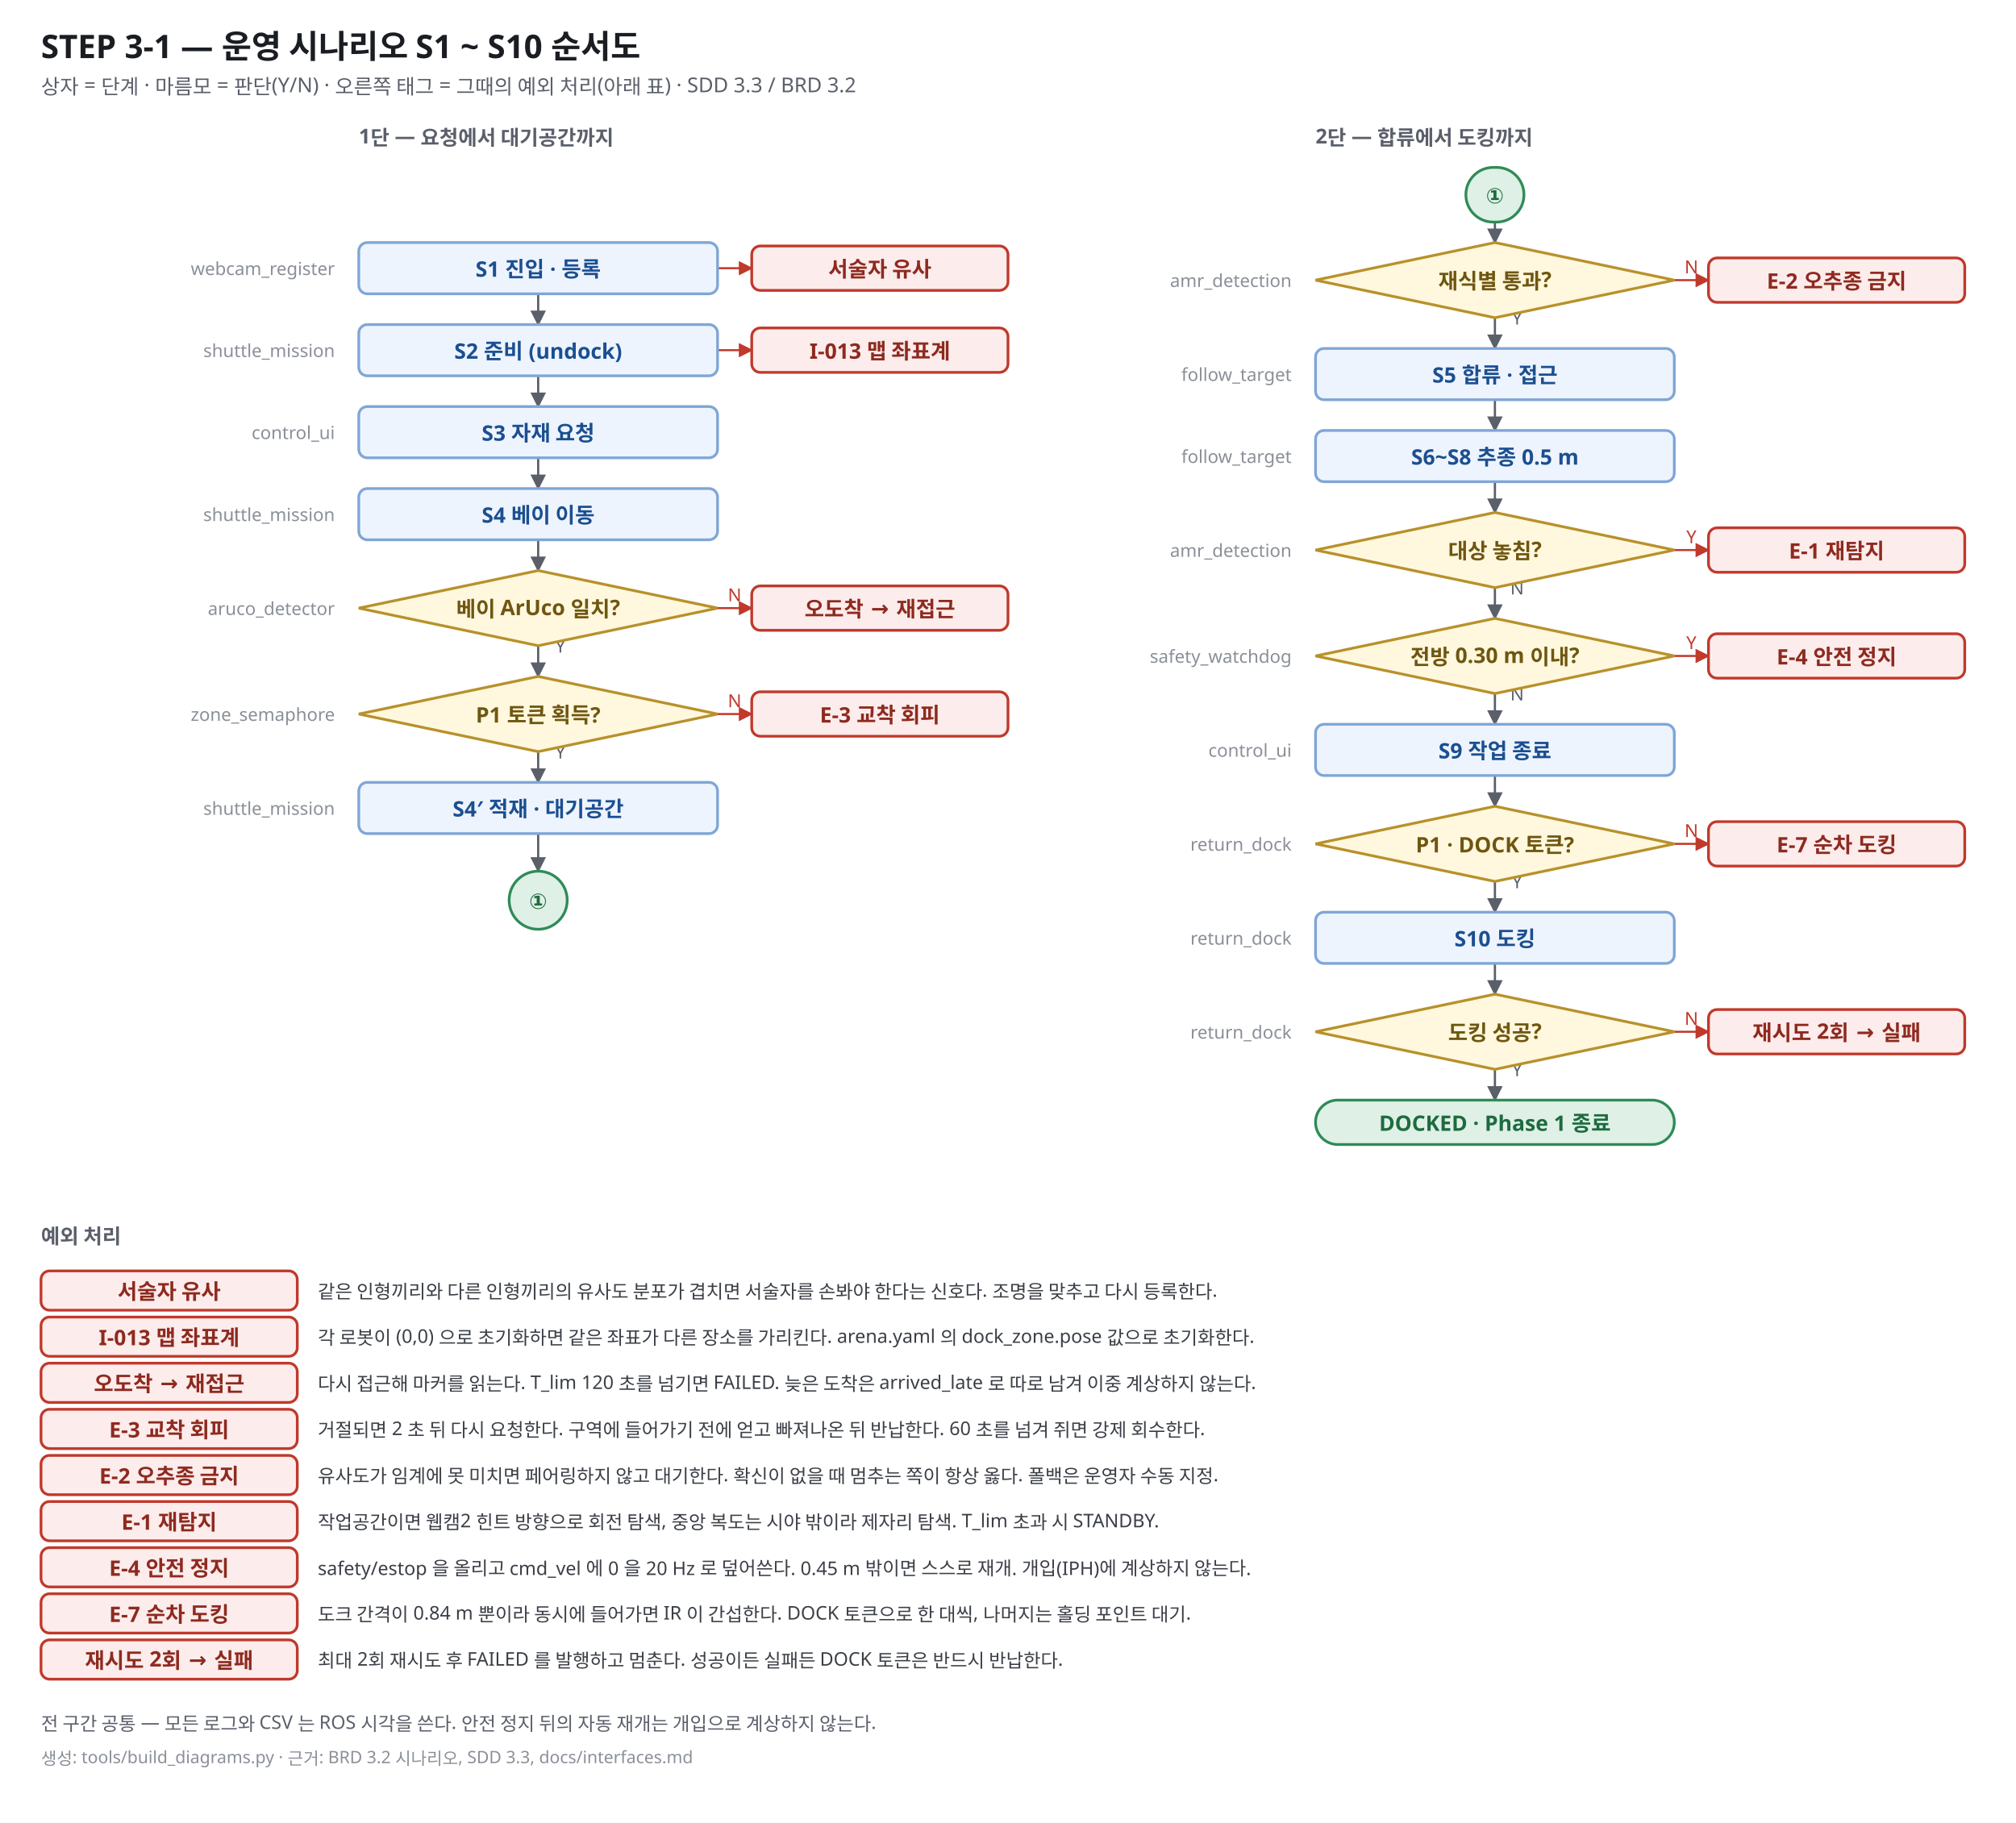
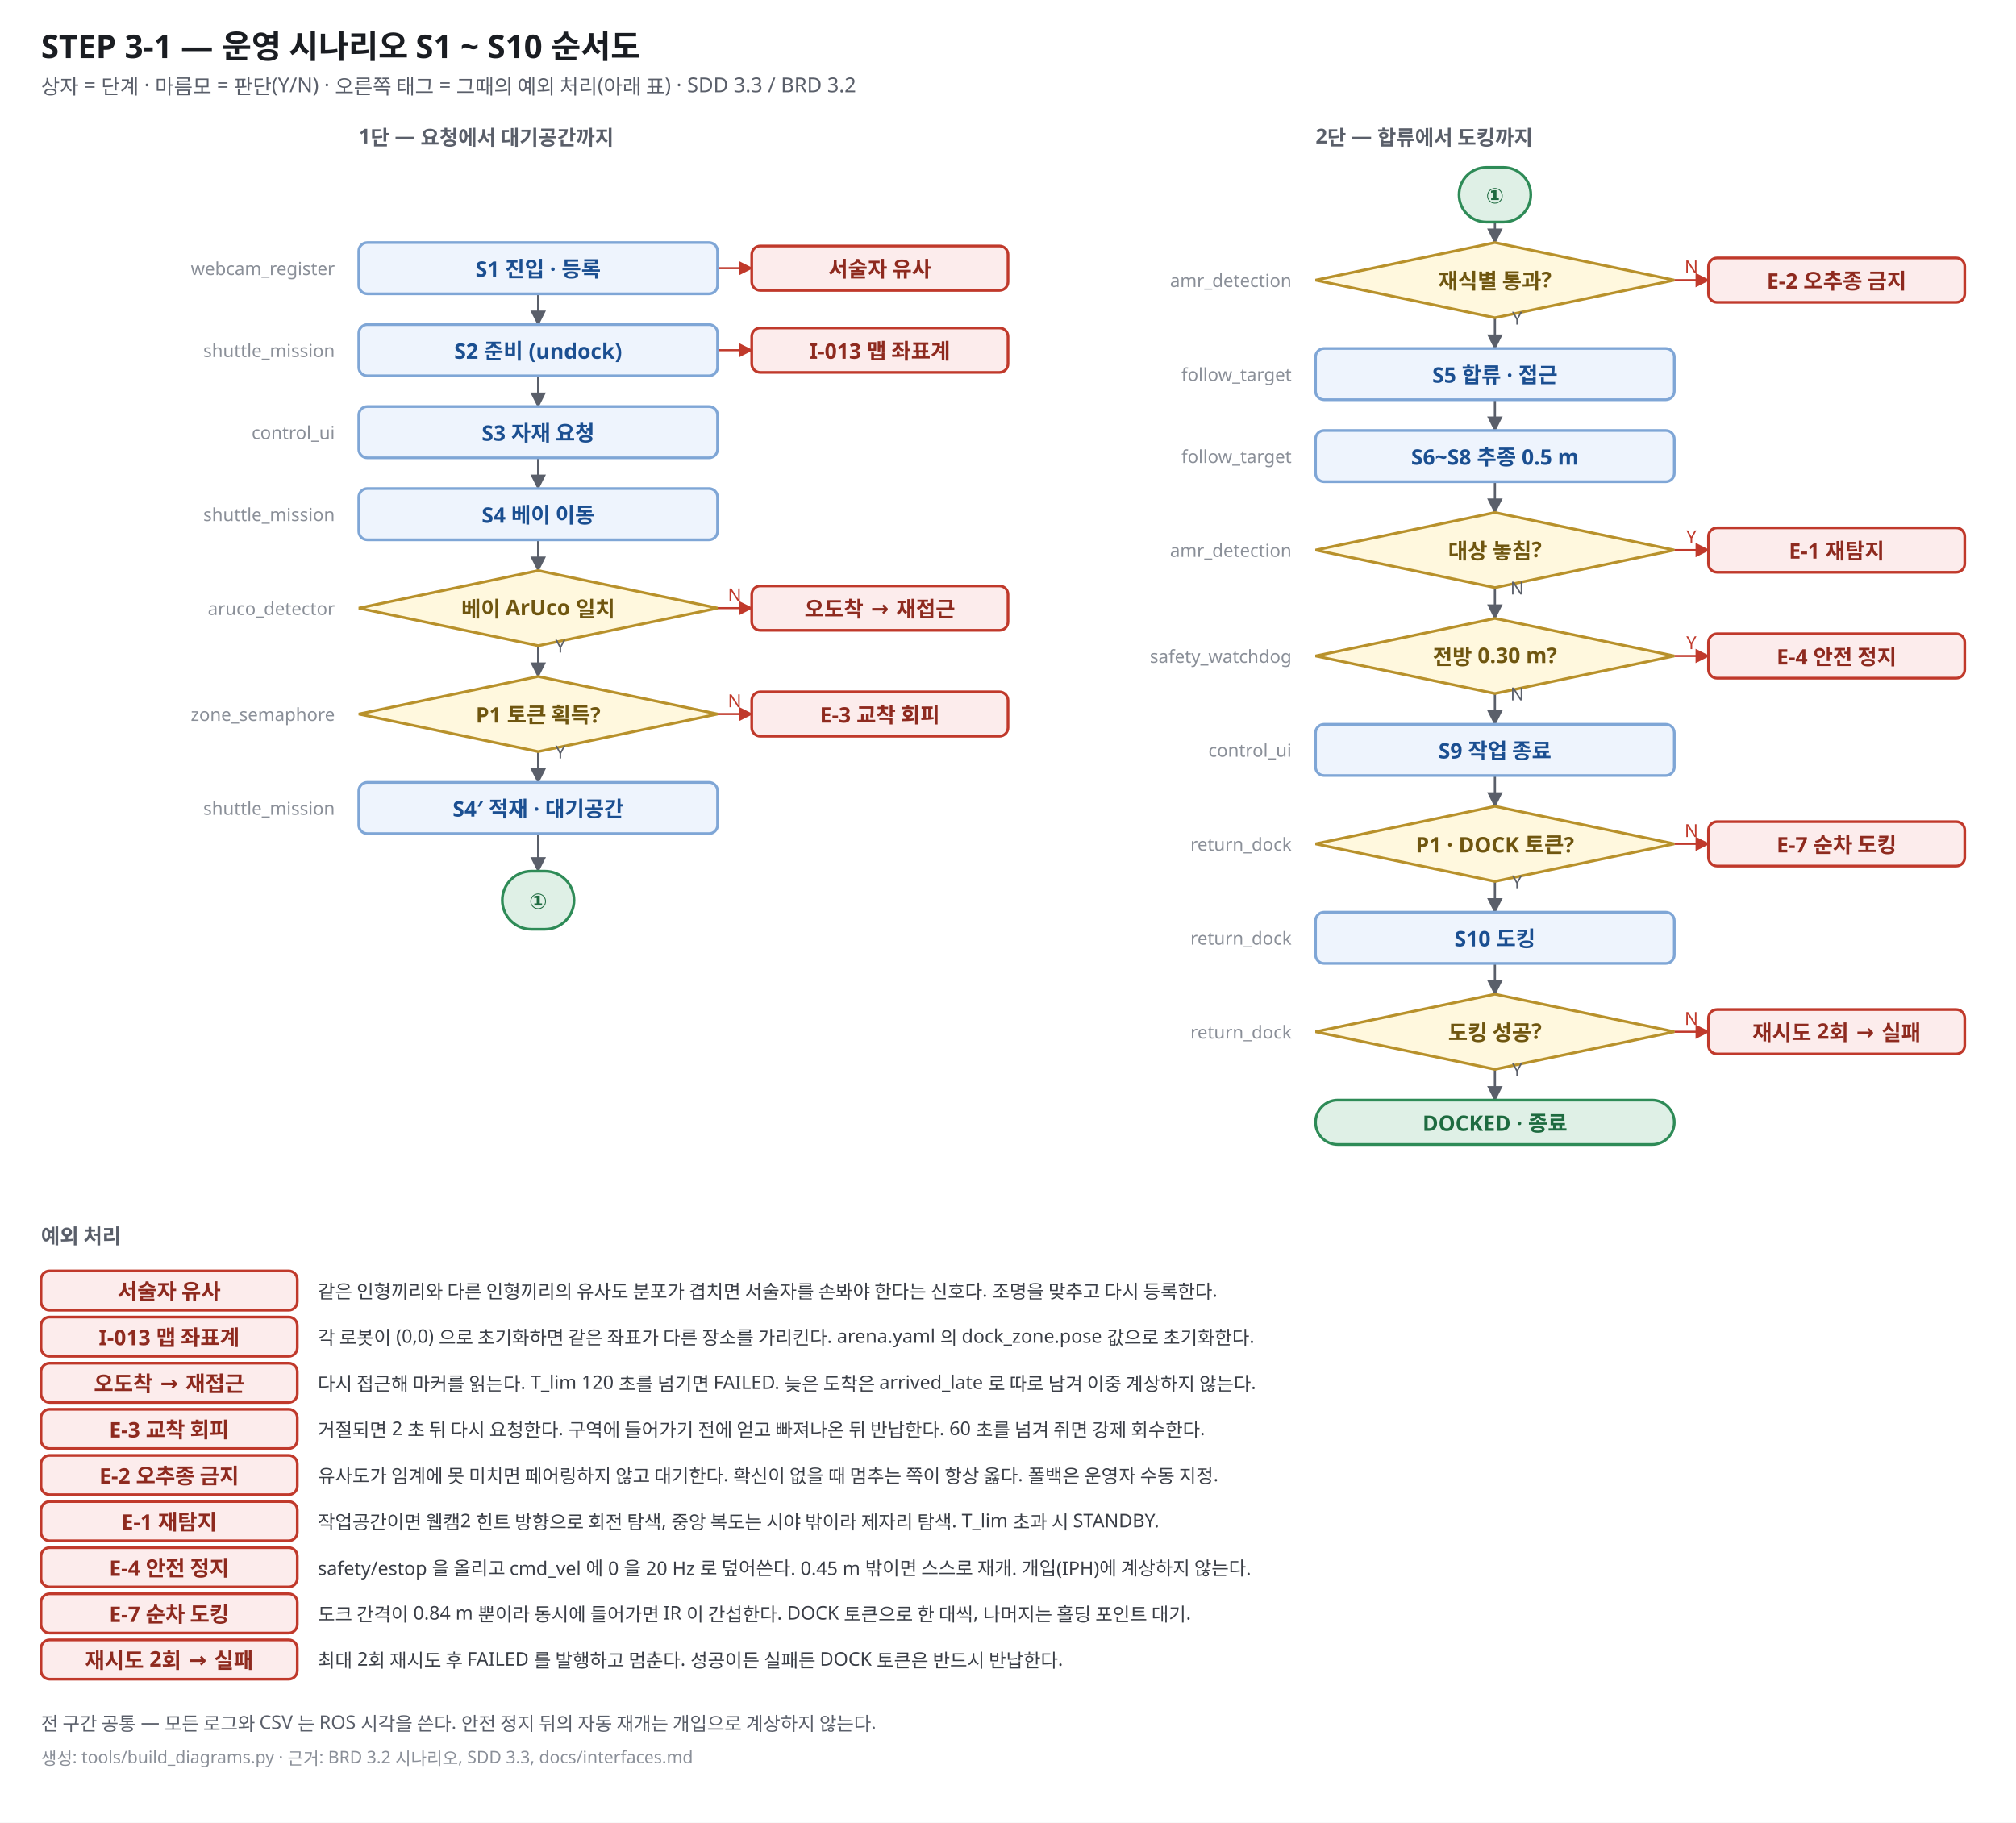
<svg xmlns="http://www.w3.org/2000/svg" width="1180" height="1067" viewBox="0 0 1180 1067" font-family="'Noto Sans KR','Malgun Gothic','Apple SD Gothic Neo','Segoe UI',sans-serif">
  <defs>
    <marker id="ar" viewBox="0 0 10 10" refX="9" refY="5" markerWidth="7" markerHeight="7" orient="auto-start-reverse">
      <path d="M0,0 L10,5 L0,10 z" fill="#5A5F6A" />
    </marker>
    <marker id="arR" viewBox="0 0 10 10" refX="9" refY="5" markerWidth="7" markerHeight="7" orient="auto-start-reverse">
      <path d="M0,0 L10,5 L0,10 z" fill="#C0392B" />
    </marker>
    <marker id="arB" viewBox="0 0 10 10" refX="9" refY="5" markerWidth="7" markerHeight="7" orient="auto-start-reverse">
      <path d="M0,0 L10,5 L0,10 z" fill="#3576C8" />
    </marker>
    <marker id="arP" viewBox="0 0 10 10" refX="9" refY="5" markerWidth="7" markerHeight="7" orient="auto-start-reverse">
      <path d="M0,0 L10,5 L0,10 z" fill="#6B4FA8" />
    </marker>
    <marker id="arO" viewBox="0 0 10 10" refX="9" refY="5" markerWidth="7" markerHeight="7" orient="auto-start-reverse">
      <path d="M0,0 L10,5 L0,10 z" fill="#B06810" />
    </marker>
    <marker id="arG" viewBox="0 0 10 10" refX="9" refY="5" markerWidth="7" markerHeight="7" orient="auto-start-reverse">
      <path d="M0,0 L10,5 L0,10 z" fill="#2E8B57" />
    </marker>
  </defs>
  <rect width="100%" height="100%" fill="#FFFFFF" />
  <text x="24" y="34" font-size="19" font-weight="700" fill="#1A1D22">STEP 3-1 — 운영 시나리오 S1 ~ S10 순서도</text>
  <text x="24" y="55" font-size="12" fill="#5A5F6A">상자 = 단계 · 마름모 = 판단(Y/N) · 오른쪽 태그 = 그때의 예외 처리(아래 표) · SDD 3.3 / BRD 3.2</text>
  <path d="M 420 157 L 440 157" fill="none" stroke="#C0392B" stroke-width="1.2" marker-end="url(#arR)" />
  <path d="M 420 205 L 440 205" fill="none" stroke="#C0392B" stroke-width="1.2" marker-end="url(#arR)" />
  <path d="M 315 172 L 315 190" fill="none" stroke="#5A5F6A" stroke-width="1.3" marker-end="url(#ar)" />
  <path d="M 315 220 L 315 238" fill="none" stroke="#5A5F6A" stroke-width="1.3" marker-end="url(#ar)" />
  <path d="M 315 268 L 315 286" fill="none" stroke="#5A5F6A" stroke-width="1.3" marker-end="url(#ar)" />
  <path d="M 420 356 L 440 356" fill="none" stroke="#C0392B" stroke-width="1.2" marker-end="url(#arR)" />
-   <text x="430" y="352" font-size="10.5" fill="#C0392B" text-anchor="middle">N</text>
  <path d="M 315 316 L 315 334" fill="none" stroke="#5A5F6A" stroke-width="1.3" marker-end="url(#ar)" />
  <path d="M 420 418 L 440 418" fill="none" stroke="#C0392B" stroke-width="1.2" marker-end="url(#arR)" />
-   <text x="430" y="414" font-size="10.5" fill="#C0392B" text-anchor="middle">N</text>
  <path d="M 315 378 L 315 396" fill="none" stroke="#5A5F6A" stroke-width="1.3" marker-end="url(#ar)" />
-   <text x="328" y="382" font-size="10.5" fill="#5A5F6A" text-anchor="middle">Y</text>
  <path d="M 315 440 L 315 458" fill="none" stroke="#5A5F6A" stroke-width="1.3" marker-end="url(#ar)" />
-   <text x="328" y="444" font-size="10.5" fill="#5A5F6A" text-anchor="middle">Y</text>
  <path d="M 315 488 L 315 510" fill="none" stroke="#5A5F6A" stroke-width="1.3" marker-end="url(#ar)" />
  <path d="M 980 164 L 1000 164" fill="none" stroke="#C0392B" stroke-width="1.2" marker-end="url(#arR)" />
-   <text x="990" y="160" font-size="10.5" fill="#C0392B" text-anchor="middle">N</text>
  <path d="M 875 186 L 875 204" fill="none" stroke="#5A5F6A" stroke-width="1.3" marker-end="url(#ar)" />
-   <text x="888" y="190" font-size="10.5" fill="#5A5F6A" text-anchor="middle">Y</text>
  <path d="M 875 234 L 875 252" fill="none" stroke="#5A5F6A" stroke-width="1.3" marker-end="url(#ar)" />
  <path d="M 980 322 L 1000 322" fill="none" stroke="#C0392B" stroke-width="1.2" marker-end="url(#arR)" />
-   <text x="990" y="318" font-size="10.5" fill="#C0392B" text-anchor="middle">Y</text>
  <path d="M 875 282 L 875 300" fill="none" stroke="#5A5F6A" stroke-width="1.3" marker-end="url(#ar)" />
  <path d="M 980 384 L 1000 384" fill="none" stroke="#C0392B" stroke-width="1.2" marker-end="url(#arR)" />
-   <text x="990" y="380" font-size="10.5" fill="#C0392B" text-anchor="middle">Y</text>
  <path d="M 875 344 L 875 362" fill="none" stroke="#5A5F6A" stroke-width="1.3" marker-end="url(#ar)" />
-   <text x="888" y="348" font-size="10.5" fill="#5A5F6A" text-anchor="middle">N</text>
  <path d="M 875 406 L 875 424" fill="none" stroke="#5A5F6A" stroke-width="1.3" marker-end="url(#ar)" />
-   <text x="888" y="410" font-size="10.5" fill="#5A5F6A" text-anchor="middle">N</text>
  <path d="M 980 494 L 1000 494" fill="none" stroke="#C0392B" stroke-width="1.2" marker-end="url(#arR)" />
-   <text x="990" y="490" font-size="10.5" fill="#C0392B" text-anchor="middle">N</text>
  <path d="M 875 454 L 875 472" fill="none" stroke="#5A5F6A" stroke-width="1.3" marker-end="url(#ar)" />
  <path d="M 875 516 L 875 534" fill="none" stroke="#5A5F6A" stroke-width="1.3" marker-end="url(#ar)" />
-   <text x="888" y="520" font-size="10.5" fill="#5A5F6A" text-anchor="middle">Y</text>
  <path d="M 980 604 L 1000 604" fill="none" stroke="#C0392B" stroke-width="1.2" marker-end="url(#arR)" />
-   <text x="990" y="600" font-size="10.5" fill="#C0392B" text-anchor="middle">N</text>
  <path d="M 875 564 L 875 582" fill="none" stroke="#5A5F6A" stroke-width="1.3" marker-end="url(#ar)" />
  <path d="M 875 626 L 875 644" fill="none" stroke="#5A5F6A" stroke-width="1.3" marker-end="url(#ar)" />
-   <text x="888" y="630" font-size="10.5" fill="#5A5F6A" text-anchor="middle">Y</text>
  <path d="M 875 130 L 875 142" fill="none" stroke="#5A5F6A" stroke-width="1.3" marker-end="url(#ar)" />
  <rect x="210" y="142" width="210" height="30" rx="5" fill="#EEF4FD" stroke="#7FA6D6" stroke-width="1.6" />
  <text x="315" y="162" font-size="12.5" font-weight="700" fill="#1B4F91" text-anchor="middle">S1  진입 · 등록</text>
  <rect x="440" y="144" width="150" height="26" rx="5" fill="#FCECEC" stroke="#C0392B" stroke-width="1.6" />
  <text x="515" y="162" font-size="12.5" font-weight="700" fill="#8E2A1F" text-anchor="middle">서술자 유사</text>
  <rect x="210" y="190" width="210" height="30" rx="5" fill="#EEF4FD" stroke="#7FA6D6" stroke-width="1.6" />
  <text x="315" y="210" font-size="12.5" font-weight="700" fill="#1B4F91" text-anchor="middle">S2  준비 (undock)</text>
  <rect x="440" y="192" width="150" height="26" rx="5" fill="#FCECEC" stroke="#C0392B" stroke-width="1.6" />
  <text x="515" y="210" font-size="12.5" font-weight="700" fill="#8E2A1F" text-anchor="middle">I-013  맵 좌표계</text>
  <rect x="210" y="238" width="210" height="30" rx="5" fill="#EEF4FD" stroke="#7FA6D6" stroke-width="1.6" />
  <text x="315" y="258" font-size="12.5" font-weight="700" fill="#1B4F91" text-anchor="middle">S3  자재 요청</text>
  <rect x="210" y="286" width="210" height="30" rx="5" fill="#EEF4FD" stroke="#7FA6D6" stroke-width="1.6" />
  <text x="315" y="306" font-size="12.5" font-weight="700" fill="#1B4F91" text-anchor="middle">S4  베이 이동</text>
  <polygon points="315,334 420,356 315,378 210,356" fill="#FFF8DE" stroke="#B8912B" stroke-width="1.6" />
-   <text x="315" y="361" font-size="12.5" font-weight="700" fill="#6F5610" text-anchor="middle">베이 ArUco 일치?</text>
+   <text x="315" y="361" font-size="12.5" font-weight="700" fill="#6F5610" text-anchor="middle">베이 ArUco 일치</text>
  <rect x="440" y="343" width="150" height="26" rx="5" fill="#FCECEC" stroke="#C0392B" stroke-width="1.6" />
  <text x="515" y="361" font-size="12.5" font-weight="700" fill="#8E2A1F" text-anchor="middle">오도착 → 재접근</text>
  <polygon points="315,396 420,418 315,440 210,418" fill="#FFF8DE" stroke="#B8912B" stroke-width="1.6" />
  <text x="315" y="423" font-size="12.5" font-weight="700" fill="#6F5610" text-anchor="middle">P1 토큰 획득?</text>
  <rect x="440" y="405" width="150" height="26" rx="5" fill="#FCECEC" stroke="#C0392B" stroke-width="1.6" />
  <text x="515" y="423" font-size="12.5" font-weight="700" fill="#8E2A1F" text-anchor="middle">E-3  교착 회피</text>
  <rect x="210" y="458" width="210" height="30" rx="5" fill="#EEF4FD" stroke="#7FA6D6" stroke-width="1.6" />
  <text x="315" y="478" font-size="12.5" font-weight="700" fill="#1B4F91" text-anchor="middle">S4′  적재 · 대기공간</text>
-   <rect x="298" y="510" width="34" height="34" rx="17" fill="#DFF0E6" stroke="#2E8B57" stroke-width="1.6" />
+   <rect x="294" y="510" width="42" height="34" rx="17" fill="#DFF0E6" stroke="#2E8B57" stroke-width="1.6" />
  <text x="315" y="532" font-size="12.5" font-weight="700" fill="#1E6B40" text-anchor="middle">①</text>
-   <rect x="858" y="98" width="34" height="32" rx="16" fill="#DFF0E6" stroke="#2E8B57" stroke-width="1.6" />
+   <rect x="854" y="98" width="42" height="32" rx="16" fill="#DFF0E6" stroke="#2E8B57" stroke-width="1.6" />
  <text x="875" y="119" font-size="12.5" font-weight="700" fill="#1E6B40" text-anchor="middle">①</text>
  <polygon points="875,142 980,164 875,186 770,164" fill="#FFF8DE" stroke="#B8912B" stroke-width="1.6" />
  <text x="875" y="169" font-size="12.5" font-weight="700" fill="#6F5610" text-anchor="middle">재식별 통과?</text>
  <rect x="1000" y="151" width="150" height="26" rx="5" fill="#FCECEC" stroke="#C0392B" stroke-width="1.6" />
  <text x="1075" y="169" font-size="12.5" font-weight="700" fill="#8E2A1F" text-anchor="middle">E-2  오추종 금지</text>
  <rect x="770" y="204" width="210" height="30" rx="5" fill="#EEF4FD" stroke="#7FA6D6" stroke-width="1.6" />
  <text x="875" y="224" font-size="12.5" font-weight="700" fill="#1B4F91" text-anchor="middle">S5  합류 · 접근</text>
  <rect x="770" y="252" width="210" height="30" rx="5" fill="#EEF4FD" stroke="#7FA6D6" stroke-width="1.6" />
  <text x="875" y="272" font-size="12.5" font-weight="700" fill="#1B4F91" text-anchor="middle">S6~S8  추종 0.5 m</text>
  <polygon points="875,300 980,322 875,344 770,322" fill="#FFF8DE" stroke="#B8912B" stroke-width="1.6" />
  <text x="875" y="327" font-size="12.5" font-weight="700" fill="#6F5610" text-anchor="middle">대상 놓침?</text>
  <rect x="1000" y="309" width="150" height="26" rx="5" fill="#FCECEC" stroke="#C0392B" stroke-width="1.6" />
  <text x="1075" y="327" font-size="12.5" font-weight="700" fill="#8E2A1F" text-anchor="middle">E-1  재탐지</text>
  <polygon points="875,362 980,384 875,406 770,384" fill="#FFF8DE" stroke="#B8912B" stroke-width="1.6" />
-   <text x="875" y="389" font-size="12.5" font-weight="700" fill="#6F5610" text-anchor="middle">전방 0.30 m 이내?</text>
+   <text x="875" y="389" font-size="12.5" font-weight="700" fill="#6F5610" text-anchor="middle">전방 0.30 m?</text>
  <rect x="1000" y="371" width="150" height="26" rx="5" fill="#FCECEC" stroke="#C0392B" stroke-width="1.6" />
  <text x="1075" y="389" font-size="12.5" font-weight="700" fill="#8E2A1F" text-anchor="middle">E-4  안전 정지</text>
  <rect x="770" y="424" width="210" height="30" rx="5" fill="#EEF4FD" stroke="#7FA6D6" stroke-width="1.6" />
  <text x="875" y="444" font-size="12.5" font-weight="700" fill="#1B4F91" text-anchor="middle">S9  작업 종료</text>
  <polygon points="875,472 980,494 875,516 770,494" fill="#FFF8DE" stroke="#B8912B" stroke-width="1.6" />
  <text x="875" y="499" font-size="12.5" font-weight="700" fill="#6F5610" text-anchor="middle">P1 · DOCK 토큰?</text>
  <rect x="1000" y="481" width="150" height="26" rx="5" fill="#FCECEC" stroke="#C0392B" stroke-width="1.6" />
  <text x="1075" y="499" font-size="12.5" font-weight="700" fill="#8E2A1F" text-anchor="middle">E-7  순차 도킹</text>
  <rect x="770" y="534" width="210" height="30" rx="5" fill="#EEF4FD" stroke="#7FA6D6" stroke-width="1.6" />
  <text x="875" y="554" font-size="12.5" font-weight="700" fill="#1B4F91" text-anchor="middle">S10  도킹</text>
  <polygon points="875,582 980,604 875,626 770,604" fill="#FFF8DE" stroke="#B8912B" stroke-width="1.6" />
  <text x="875" y="609" font-size="12.5" font-weight="700" fill="#6F5610" text-anchor="middle">도킹 성공?</text>
  <rect x="1000" y="591" width="150" height="26" rx="5" fill="#FCECEC" stroke="#C0392B" stroke-width="1.6" />
  <text x="1075" y="609" font-size="12.5" font-weight="700" fill="#8E2A1F" text-anchor="middle">재시도 2회 → 실패</text>
  <rect x="770" y="644" width="210" height="26" rx="13" fill="#DFF0E6" stroke="#2E8B57" stroke-width="1.6" />
-   <text x="875" y="662" font-size="12.5" font-weight="700" fill="#1E6B40" text-anchor="middle">DOCKED  ·  Phase 1 종료</text>
+   <text x="875" y="662" font-size="12.5" font-weight="700" fill="#1E6B40" text-anchor="middle">DOCKED · 종료</text>
  <rect x="24" y="744" width="150" height="23" rx="5" fill="#FCECEC" stroke="#C0392B" stroke-width="1.6" />
  <text x="99" y="760.5" font-size="12.5" font-weight="700" fill="#8E2A1F" text-anchor="middle">서술자 유사</text>
  <rect x="24" y="771" width="150" height="23" rx="5" fill="#FCECEC" stroke="#C0392B" stroke-width="1.6" />
  <text x="99" y="787.5" font-size="12.5" font-weight="700" fill="#8E2A1F" text-anchor="middle">I-013  맵 좌표계</text>
  <rect x="24" y="798" width="150" height="23" rx="5" fill="#FCECEC" stroke="#C0392B" stroke-width="1.6" />
  <text x="99" y="814.5" font-size="12.5" font-weight="700" fill="#8E2A1F" text-anchor="middle">오도착 → 재접근</text>
  <rect x="24" y="825" width="150" height="23" rx="5" fill="#FCECEC" stroke="#C0392B" stroke-width="1.6" />
  <text x="99" y="841.5" font-size="12.5" font-weight="700" fill="#8E2A1F" text-anchor="middle">E-3  교착 회피</text>
  <rect x="24" y="852" width="150" height="23" rx="5" fill="#FCECEC" stroke="#C0392B" stroke-width="1.6" />
  <text x="99" y="868.5" font-size="12.5" font-weight="700" fill="#8E2A1F" text-anchor="middle">E-2  오추종 금지</text>
  <rect x="24" y="879" width="150" height="23" rx="5" fill="#FCECEC" stroke="#C0392B" stroke-width="1.6" />
  <text x="99" y="895.5" font-size="12.5" font-weight="700" fill="#8E2A1F" text-anchor="middle">E-1  재탐지</text>
  <rect x="24" y="906" width="150" height="23" rx="5" fill="#FCECEC" stroke="#C0392B" stroke-width="1.6" />
  <text x="99" y="922.5" font-size="12.5" font-weight="700" fill="#8E2A1F" text-anchor="middle">E-4  안전 정지</text>
  <rect x="24" y="933" width="150" height="23" rx="5" fill="#FCECEC" stroke="#C0392B" stroke-width="1.6" />
  <text x="99" y="949.5" font-size="12.5" font-weight="700" fill="#8E2A1F" text-anchor="middle">E-7  순차 도킹</text>
  <rect x="24" y="960" width="150" height="23" rx="5" fill="#FCECEC" stroke="#C0392B" stroke-width="1.6" />
  <text x="99" y="976.5" font-size="12.5" font-weight="700" fill="#8E2A1F" text-anchor="middle">재시도 2회 → 실패</text>
+   <text x="430" y="352" font-size="10.5" fill="#C0392B" text-anchor="middle">N</text>
+   <text x="430" y="414" font-size="10.5" fill="#C0392B" text-anchor="middle">N</text>
+   <text x="328" y="382" font-size="10.5" fill="#5A5F6A" text-anchor="middle">Y</text>
+   <text x="328" y="444" font-size="10.5" fill="#5A5F6A" text-anchor="middle">Y</text>
+   <text x="990" y="160" font-size="10.5" fill="#C0392B" text-anchor="middle">N</text>
+   <text x="888" y="190" font-size="10.5" fill="#5A5F6A" text-anchor="middle">Y</text>
+   <text x="990" y="318" font-size="10.5" fill="#C0392B" text-anchor="middle">Y</text>
+   <text x="990" y="380" font-size="10.5" fill="#C0392B" text-anchor="middle">Y</text>
+   <text x="888" y="348" font-size="10.5" fill="#5A5F6A" text-anchor="middle">N</text>
+   <text x="888" y="410" font-size="10.5" fill="#5A5F6A" text-anchor="middle">N</text>
+   <text x="990" y="490" font-size="10.5" fill="#C0392B" text-anchor="middle">N</text>
+   <text x="888" y="520" font-size="10.5" fill="#5A5F6A" text-anchor="middle">Y</text>
+   <text x="990" y="600" font-size="10.5" fill="#C0392B" text-anchor="middle">N</text>
+   <text x="888" y="630" font-size="10.5" fill="#5A5F6A" text-anchor="middle">Y</text>
  <text x="210" y="84" font-size="12" fill="#5A5F6A" font-weight="700">1단  —  요청에서 대기공간까지</text>
  <text x="196" y="161" font-size="10.5" fill="#8A8F98" text-anchor="end">webcam_register</text>
  <text x="196" y="209" font-size="10.5" fill="#8A8F98" text-anchor="end">shuttle_mission</text>
  <text x="196" y="257" font-size="10.5" fill="#8A8F98" text-anchor="end">control_ui</text>
  <text x="196" y="305" font-size="10.5" fill="#8A8F98" text-anchor="end">shuttle_mission</text>
  <text x="196" y="360" font-size="10.5" fill="#8A8F98" text-anchor="end">aruco_detector</text>
  <text x="196" y="422" font-size="10.5" fill="#8A8F98" text-anchor="end">zone_semaphore</text>
  <text x="196" y="477" font-size="10.5" fill="#8A8F98" text-anchor="end">shuttle_mission</text>
  <text x="770" y="84" font-size="12" fill="#5A5F6A" font-weight="700">2단  —  합류에서 도킹까지</text>
  <text x="756" y="168" font-size="10.5" fill="#8A8F98" text-anchor="end">amr_detection</text>
  <text x="756" y="223" font-size="10.5" fill="#8A8F98" text-anchor="end">follow_target</text>
  <text x="756" y="271" font-size="10.5" fill="#8A8F98" text-anchor="end">follow_target</text>
  <text x="756" y="326" font-size="10.5" fill="#8A8F98" text-anchor="end">amr_detection</text>
  <text x="756" y="388" font-size="10.5" fill="#8A8F98" text-anchor="end">safety_watchdog</text>
  <text x="756" y="443" font-size="10.5" fill="#8A8F98" text-anchor="end">control_ui</text>
  <text x="756" y="498" font-size="10.5" fill="#8A8F98" text-anchor="end">return_dock</text>
  <text x="756" y="553" font-size="10.5" fill="#8A8F98" text-anchor="end">return_dock</text>
  <text x="756" y="608" font-size="10.5" fill="#8A8F98" text-anchor="end">return_dock</text>
  <text x="24" y="728" font-size="12" fill="#5A5F6A" font-weight="700">예외 처리</text>
  <text x="186" y="760" font-size="11" fill="#3A3E46">같은 인형끼리와 다른 인형끼리의 유사도 분포가 겹치면 서술자를 손봐야 한다는 신호다. 조명을 맞추고 다시 등록한다.</text>
  <text x="186" y="787" font-size="11" fill="#3A3E46">각 로봇이 (0,0) 으로 초기화하면 같은 좌표가 다른 장소를 가리킨다. arena.yaml 의 dock_zone.pose 값으로 초기화한다.</text>
  <text x="186" y="814" font-size="11" fill="#3A3E46">다시 접근해 마커를 읽는다. T_lim 120 초를 넘기면 FAILED. 늦은 도착은 arrived_late 로 따로 남겨 이중 계상하지 않는다.</text>
  <text x="186" y="841" font-size="11" fill="#3A3E46">거절되면 2 초 뒤 다시 요청한다. 구역에 들어가기 전에 얻고 빠져나온 뒤 반납한다. 60 초를 넘겨 쥐면 강제 회수한다.</text>
  <text x="186" y="868" font-size="11" fill="#3A3E46">유사도가 임계에 못 미치면 페어링하지 않고 대기한다. 확신이 없을 때 멈추는 쪽이 항상 옳다. 폴백은 운영자 수동 지정.</text>
  <text x="186" y="895" font-size="11" fill="#3A3E46">작업공간이면 웹캠2 힌트 방향으로 회전 탐색, 중앙 복도는 시야 밖이라 제자리 탐색. T_lim 초과 시 STANDBY.</text>
  <text x="186" y="922" font-size="11" fill="#3A3E46">safety/estop 을 올리고 cmd_vel 에 0 을 20 Hz 로 덮어쓴다. 0.45 m 밖이면 스스로 재개. 개입(IPH)에 계상하지 않는다.</text>
  <text x="186" y="949" font-size="11" fill="#3A3E46">도크 간격이 0.84 m 뿐이라 동시에 들어가면 IR 이 간섭한다. DOCK 토큰으로 한 대씩, 나머지는 홀딩 포인트 대기.</text>
  <text x="186" y="976" font-size="11" fill="#3A3E46">최대 2회 재시도 후 FAILED 를 발행하고 멈춘다. 성공이든 실패든 DOCK 토큰은 반드시 반납한다.</text>
  <text x="24" y="1013" font-size="11" fill="#5A5F6A">전 구간 공통 — 모든 로그와 CSV 는 ROS 시각을 쓴다. 안전 정지 뒤의 자동 재개는 개입으로 계상하지 않는다.</text>
  <text x="24" y="1033" font-size="10" fill="#8A8F98">생성: tools/build_diagrams.py   ·   근거: BRD 3.2 시나리오, SDD 3.3, docs/interfaces.md</text>
</svg>
